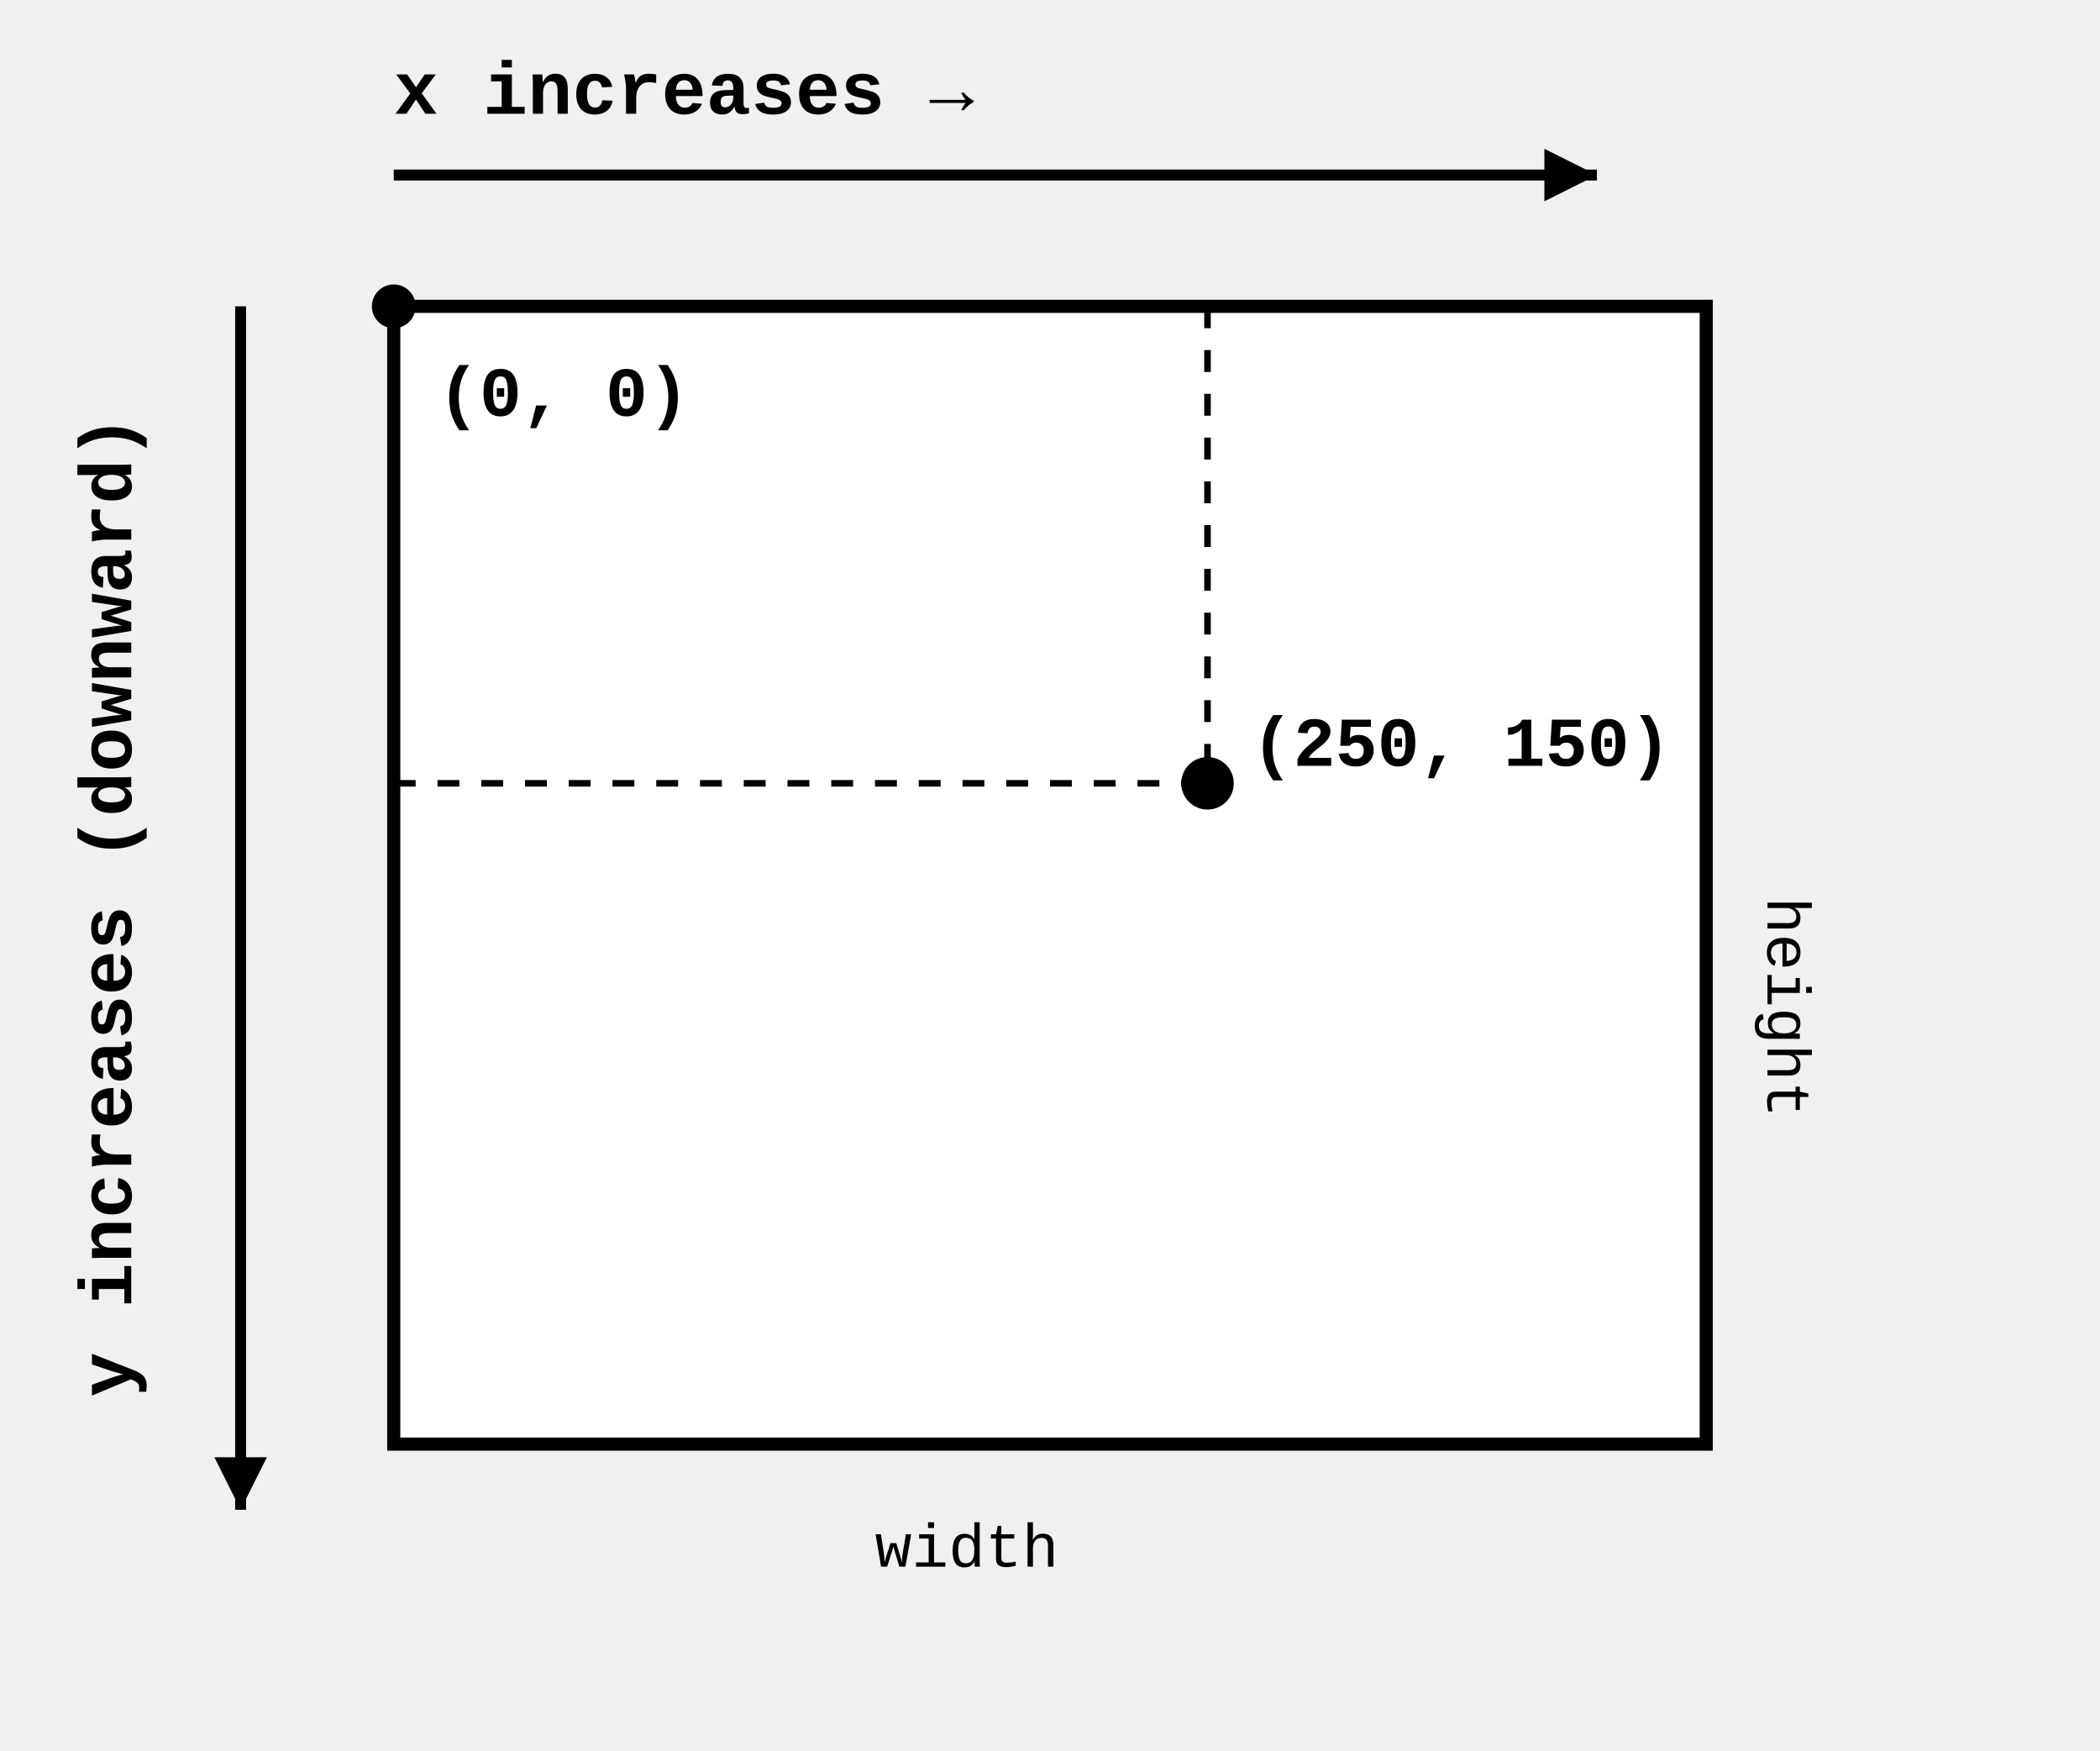
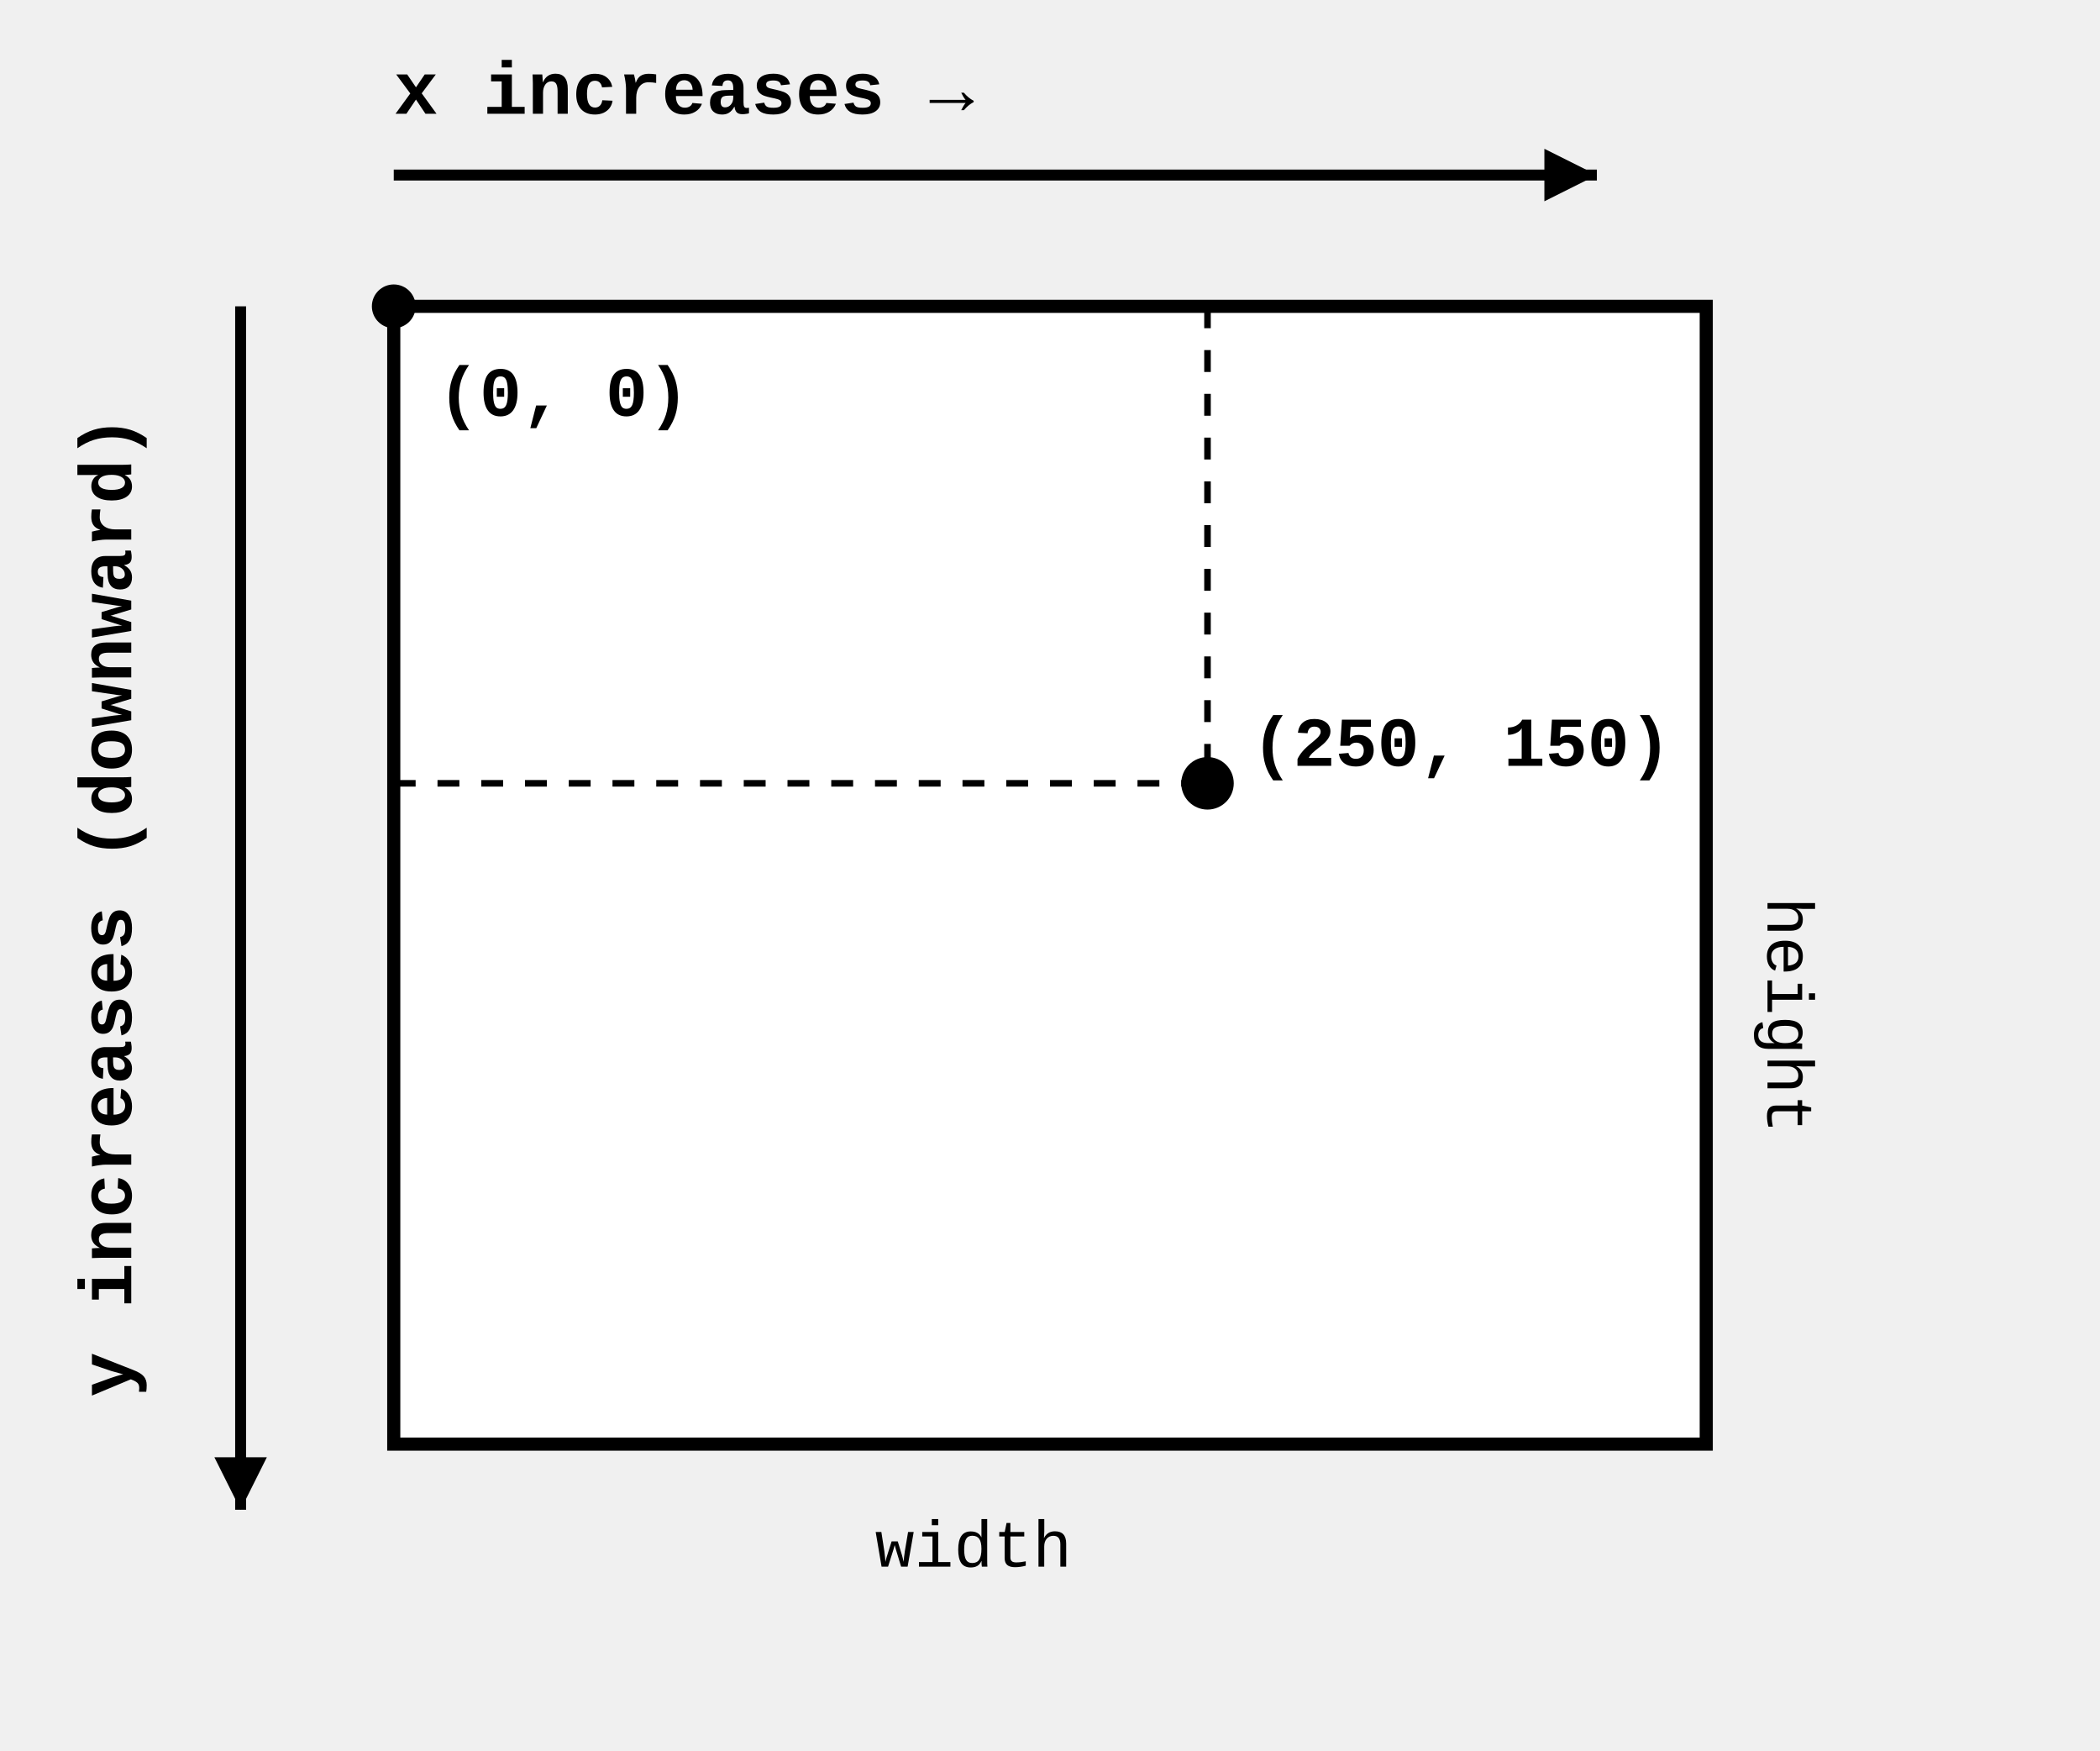
<svg xmlns="http://www.w3.org/2000/svg" viewBox="0 0 480 400" role="img" aria-labelledby="cc-title cc-desc">
  <style>
    text { font-family: "Courier New", Consolas, "Liberation Mono", monospace; fill: #000000; }
  </style>
  <rect x="90" y="70" width="300" height="260" fill="#ffffff" stroke="#000000" stroke-width="3" />
  <line x1="90" y1="40" x2="365" y2="40" stroke="#000000" stroke-width="2.5" />
  <polygon points="365,40 353,34 353,46" fill="#000000" />
  <text x="90" y="26" font-size="17" font-weight="bold">x increases →</text>
  <line x1="55" y1="70" x2="55" y2="345" stroke="#000000" stroke-width="2.5" />
  <polygon points="55,345 49,333 61,333" fill="#000000" />
  <text x="30" y="207" font-size="17" font-weight="bold" text-anchor="middle" transform="rotate(-90 30 207)">y increases (downward)</text>
  <circle cx="90" cy="70" r="5" fill="#000000" />
  <text x="100" y="95" font-size="16" font-weight="bold">(0, 0)</text>
  <line x1="90" y1="179" x2="276" y2="179" stroke="#000000" stroke-width="1.5" stroke-dasharray="5,5" />
  <line x1="276" y1="70" x2="276" y2="179" stroke="#000000" stroke-width="1.5" stroke-dasharray="5,5" />
  <circle cx="276" cy="179" r="6" fill="#000000" />
  <text x="286" y="175" font-size="16" font-weight="bold">(250, 150)</text>
-   <text x="200" y="358" font-size="14">width</text>
-   <text x="404" y="205" font-size="14" transform="rotate(90 404 205)">height</text>
+   <text x="200" y="358" font-size="15">width</text>
+   <text x="404" y="205" font-size="15" transform="rotate(90 404 205)">height</text>
</svg>
